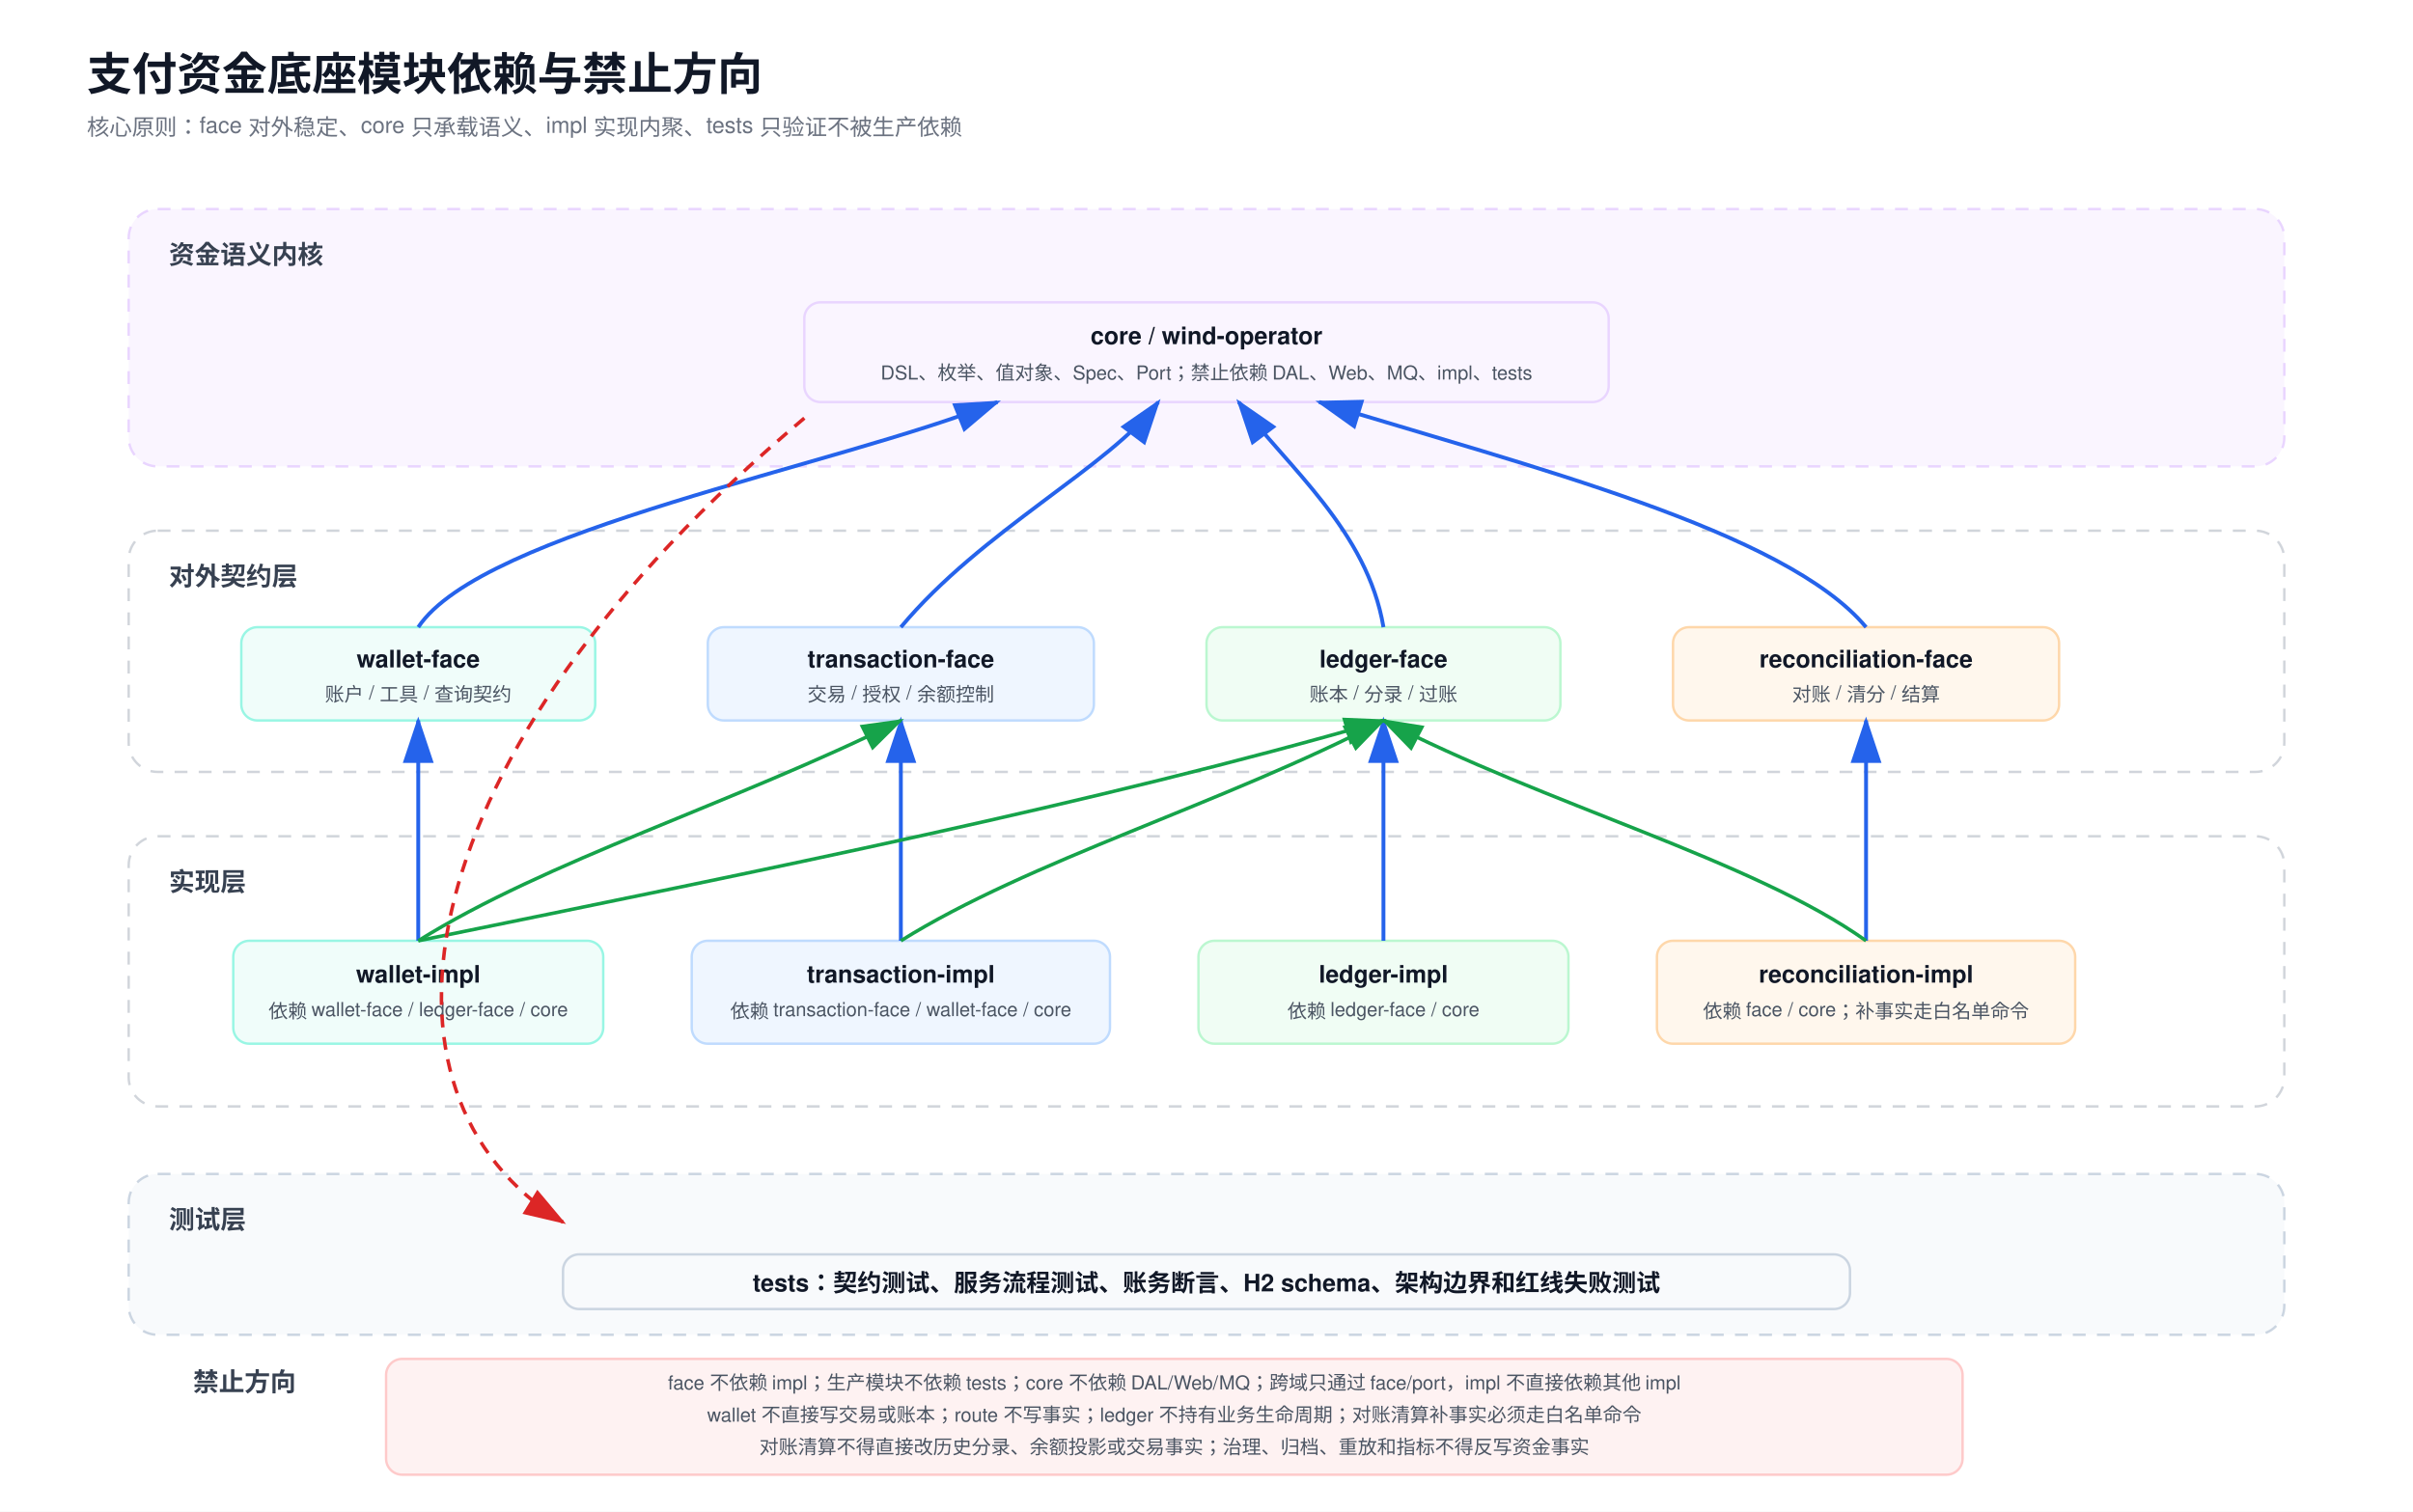
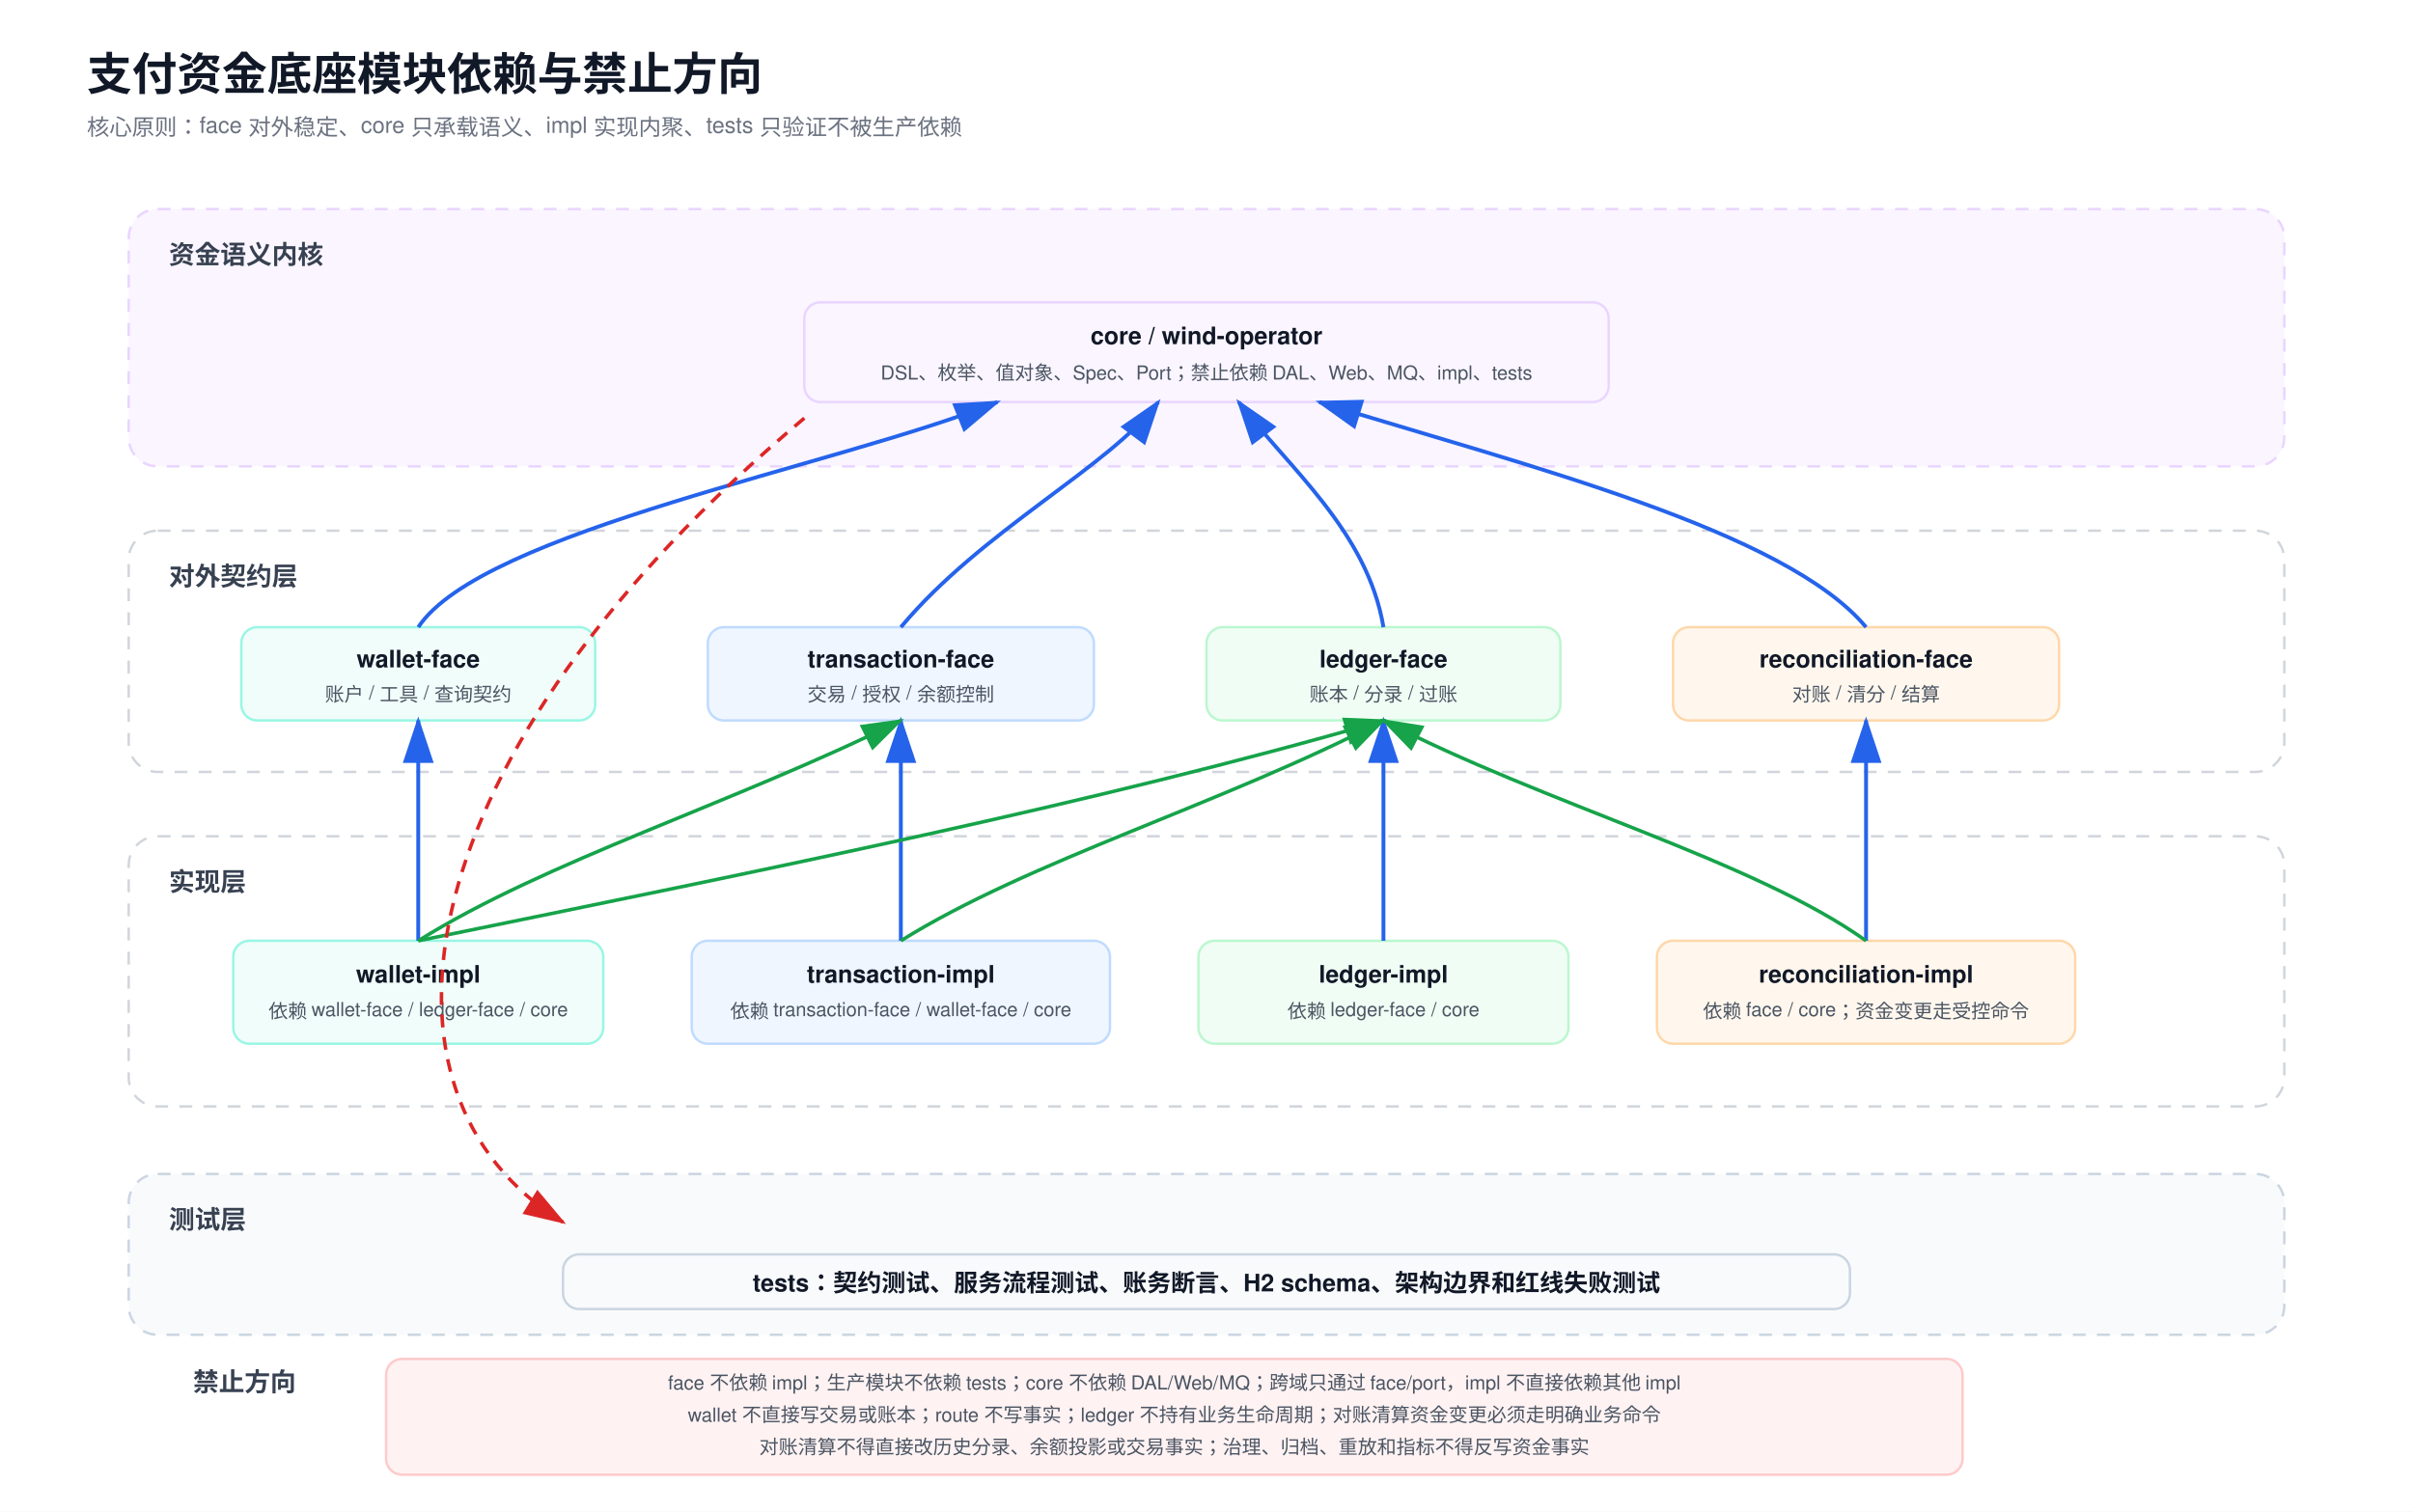
<svg xmlns="http://www.w3.org/2000/svg" viewBox="0 0 1500 940" width="1500" height="940" role="img" aria-labelledby="title desc">
  <style>
    text { font-family: "Helvetica Neue", Helvetica, Arial, "PingFang SC", "Microsoft YaHei", sans-serif; fill: #111827; }
    .title { font-size: 28px; font-weight: 700; }
    .subtitle { font-size: 14px; fill: #6b7280; }
    .box { fill: #ffffff; stroke: #d1d5db; stroke-width: 1.5; rx: 10; ry: 10; }
    .group { fill: #ffffff; stroke: #d1d5db; stroke-width: 1.5; stroke-dasharray: 8 7; rx: 18; ry: 18; }
    .blue { fill: #eff6ff; stroke: #bfdbfe; }
    .green { fill: #f0fdf4; stroke: #bbf7d0; }
    .purple { fill: #faf5ff; stroke: #e9d5ff; }
    .orange { fill: #fff7ed; stroke: #fed7aa; }
    .red { fill: #fef2f2; stroke: #fecaca; }
    .teal { fill: #f0fdfa; stroke: #99f6e4; }
    .gray { fill: #f8fafc; stroke: #cbd5e1; }
    .label { font-size: 15px; font-weight: 700; }
    .sub { font-size: 12px; fill: #4b5563; }
    .section { font-size: 16px; font-weight: 700; fill: #374151; }
    .ok { stroke: #2563eb; stroke-width: 2.4; fill: none; marker-end: url(#arrow-blue); }
    .read { stroke: #16a34a; stroke-width: 2.2; fill: none; marker-end: url(#arrow-green); }
    .bad { stroke: #dc2626; stroke-width: 2.2; fill: none; marker-end: url(#arrow-red); stroke-dasharray: 8 6; }
  </style>
  <defs>
    <marker id="arrow-blue" markerWidth="12" markerHeight="8" refX="11" refY="4" orient="auto">
      <polygon points="0 0, 12 4, 0 8" fill="#2563eb" />
    </marker>
    <marker id="arrow-green" markerWidth="12" markerHeight="8" refX="11" refY="4" orient="auto">
      <polygon points="0 0, 12 4, 0 8" fill="#16a34a" />
    </marker>
    <marker id="arrow-red" markerWidth="12" markerHeight="8" refX="11" refY="4" orient="auto">
      <polygon points="0 0, 12 4, 0 8" fill="#dc2626" />
    </marker>
  </defs>
  <rect width="1500" height="940" fill="#ffffff" />
  <text x="54" y="56" class="title">支付资金底座模块依赖与禁止方向</text>
  <text x="54" y="84" class="subtitle">核心原则：face 对外稳定、core 只承载语义、impl 实现内聚、tests 只验证不被生产依赖</text>
  <rect x="80" y="130" width="1340" height="160" class="group purple" />
  <text x="105" y="164" class="section">资金语义内核</text>
  <rect x="500" y="188" width="500" height="62" class="box purple" />
  <text x="750" y="214" text-anchor="middle" class="label">core / wind-operator</text>
  <text x="750" y="236" text-anchor="middle" class="sub">DSL、枚举、值对象、Spec、Port；禁止依赖 DAL、Web、MQ、impl、tests</text>
  <rect x="80" y="330" width="1340" height="150" class="group" />
  <text x="105" y="364" class="section">对外契约层</text>
  <rect x="150" y="390" width="220" height="58" class="box teal" />
  <text x="260" y="415" text-anchor="middle" class="label">wallet-face</text>
  <text x="260" y="436" text-anchor="middle" class="sub">账户 / 工具 / 查询契约</text>
  <rect x="440" y="390" width="240" height="58" class="box blue" />
  <text x="560" y="415" text-anchor="middle" class="label">transaction-face</text>
  <text x="560" y="436" text-anchor="middle" class="sub">交易 / 授权 / 余额控制</text>
  <rect x="750" y="390" width="220" height="58" class="box green" />
  <text x="860" y="415" text-anchor="middle" class="label">ledger-face</text>
  <text x="860" y="436" text-anchor="middle" class="sub">账本 / 分录 / 过账</text>
  <rect x="1040" y="390" width="240" height="58" class="box orange" />
  <text x="1160" y="415" text-anchor="middle" class="label">reconciliation-face</text>
  <text x="1160" y="436" text-anchor="middle" class="sub">对账 / 清分 / 结算</text>
  <rect x="80" y="520" width="1340" height="168" class="group" />
  <text x="105" y="554" class="section">实现层</text>
  <rect x="145" y="585" width="230" height="64" class="box teal" />
  <text x="260" y="611" text-anchor="middle" class="label">wallet-impl</text>
  <text x="260" y="633" text-anchor="middle" class="sub">依赖 wallet-face / ledger-face / core</text>
  <rect x="430" y="585" width="260" height="64" class="box blue" />
  <text x="560" y="611" text-anchor="middle" class="label">transaction-impl</text>
  <text x="560" y="633" text-anchor="middle" class="sub">依赖 transaction-face / wallet-face / core</text>
  <rect x="745" y="585" width="230" height="64" class="box green" />
  <text x="860" y="611" text-anchor="middle" class="label">ledger-impl</text>
  <text x="860" y="633" text-anchor="middle" class="sub">依赖 ledger-face / core</text>
  <rect x="1030" y="585" width="260" height="64" class="box orange" />
  <text x="1160" y="611" text-anchor="middle" class="label">reconciliation-impl</text>
-   <text x="1160" y="633" text-anchor="middle" class="sub">依赖 face / core；补事实走白名单命令</text>
+   <text x="1160" y="633" text-anchor="middle" class="sub">依赖 face / core；资金变更走受控命令</text>
  <rect x="80" y="730" width="1340" height="100" class="group gray" />
  <text x="105" y="764" class="section">测试层</text>
  <rect x="350" y="780" width="800" height="34" class="box gray" />
  <text x="750" y="803" text-anchor="middle" class="label">tests：契约测试、服务流程测试、账务断言、H2 schema、架构边界和红线失败测试</text>
  <path d="M 260 390 C 300 330, 520 290, 620 250" class="ok" />
  <path d="M 560 390 C 610 330, 690 290, 720 250" class="ok" />
  <path d="M 860 390 C 850 330, 800 290, 770 250" class="ok" />
  <path d="M 1160 390 C 1110 330, 950 290, 820 250" class="ok" />
  <path d="M 260 585 L 260 448" class="ok" />
  <path d="M 560 585 L 560 448" class="ok" />
  <path d="M 860 585 L 860 448" class="ok" />
  <path d="M 1160 585 L 1160 448" class="ok" />
  <path d="M 260 585 C 340 535, 455 500, 560 448" class="read" />
  <path d="M 260 585 C 480 540, 680 500, 860 448" class="read" />
  <path d="M 560 585 C 640 535, 760 500, 860 448" class="read" />
  <path d="M 1160 585 C 1090 535, 960 500, 860 448" class="read" />
  <path d="M 500 260 C 250 470, 220 680, 350 760" class="bad" />
  <text x="120" y="865" class="section">禁止方向</text>
  <rect x="240" y="845" width="980" height="72" class="box red" />
  <text x="730" y="864" text-anchor="middle" class="sub">face 不依赖 impl；生产模块不依赖 tests；core 不依赖 DAL/Web/MQ；跨域只通过 face/port，impl 不直接依赖其他 impl</text>
-   <text x="730" y="884" text-anchor="middle" class="sub">wallet 不直接写交易或账本；route 不写事实；ledger 不持有业务生命周期；对账清算补事实必须走白名单命令</text>
+   <text x="730" y="884" text-anchor="middle" class="sub">wallet 不直接写交易或账本；route 不写事实；ledger 不持有业务生命周期；对账清算资金变更必须走明确业务命令</text>
  <text x="730" y="904" text-anchor="middle" class="sub">对账清算不得直接改历史分录、余额投影或交易事实；治理、归档、重放和指标不得反写资金事实</text>
</svg>
